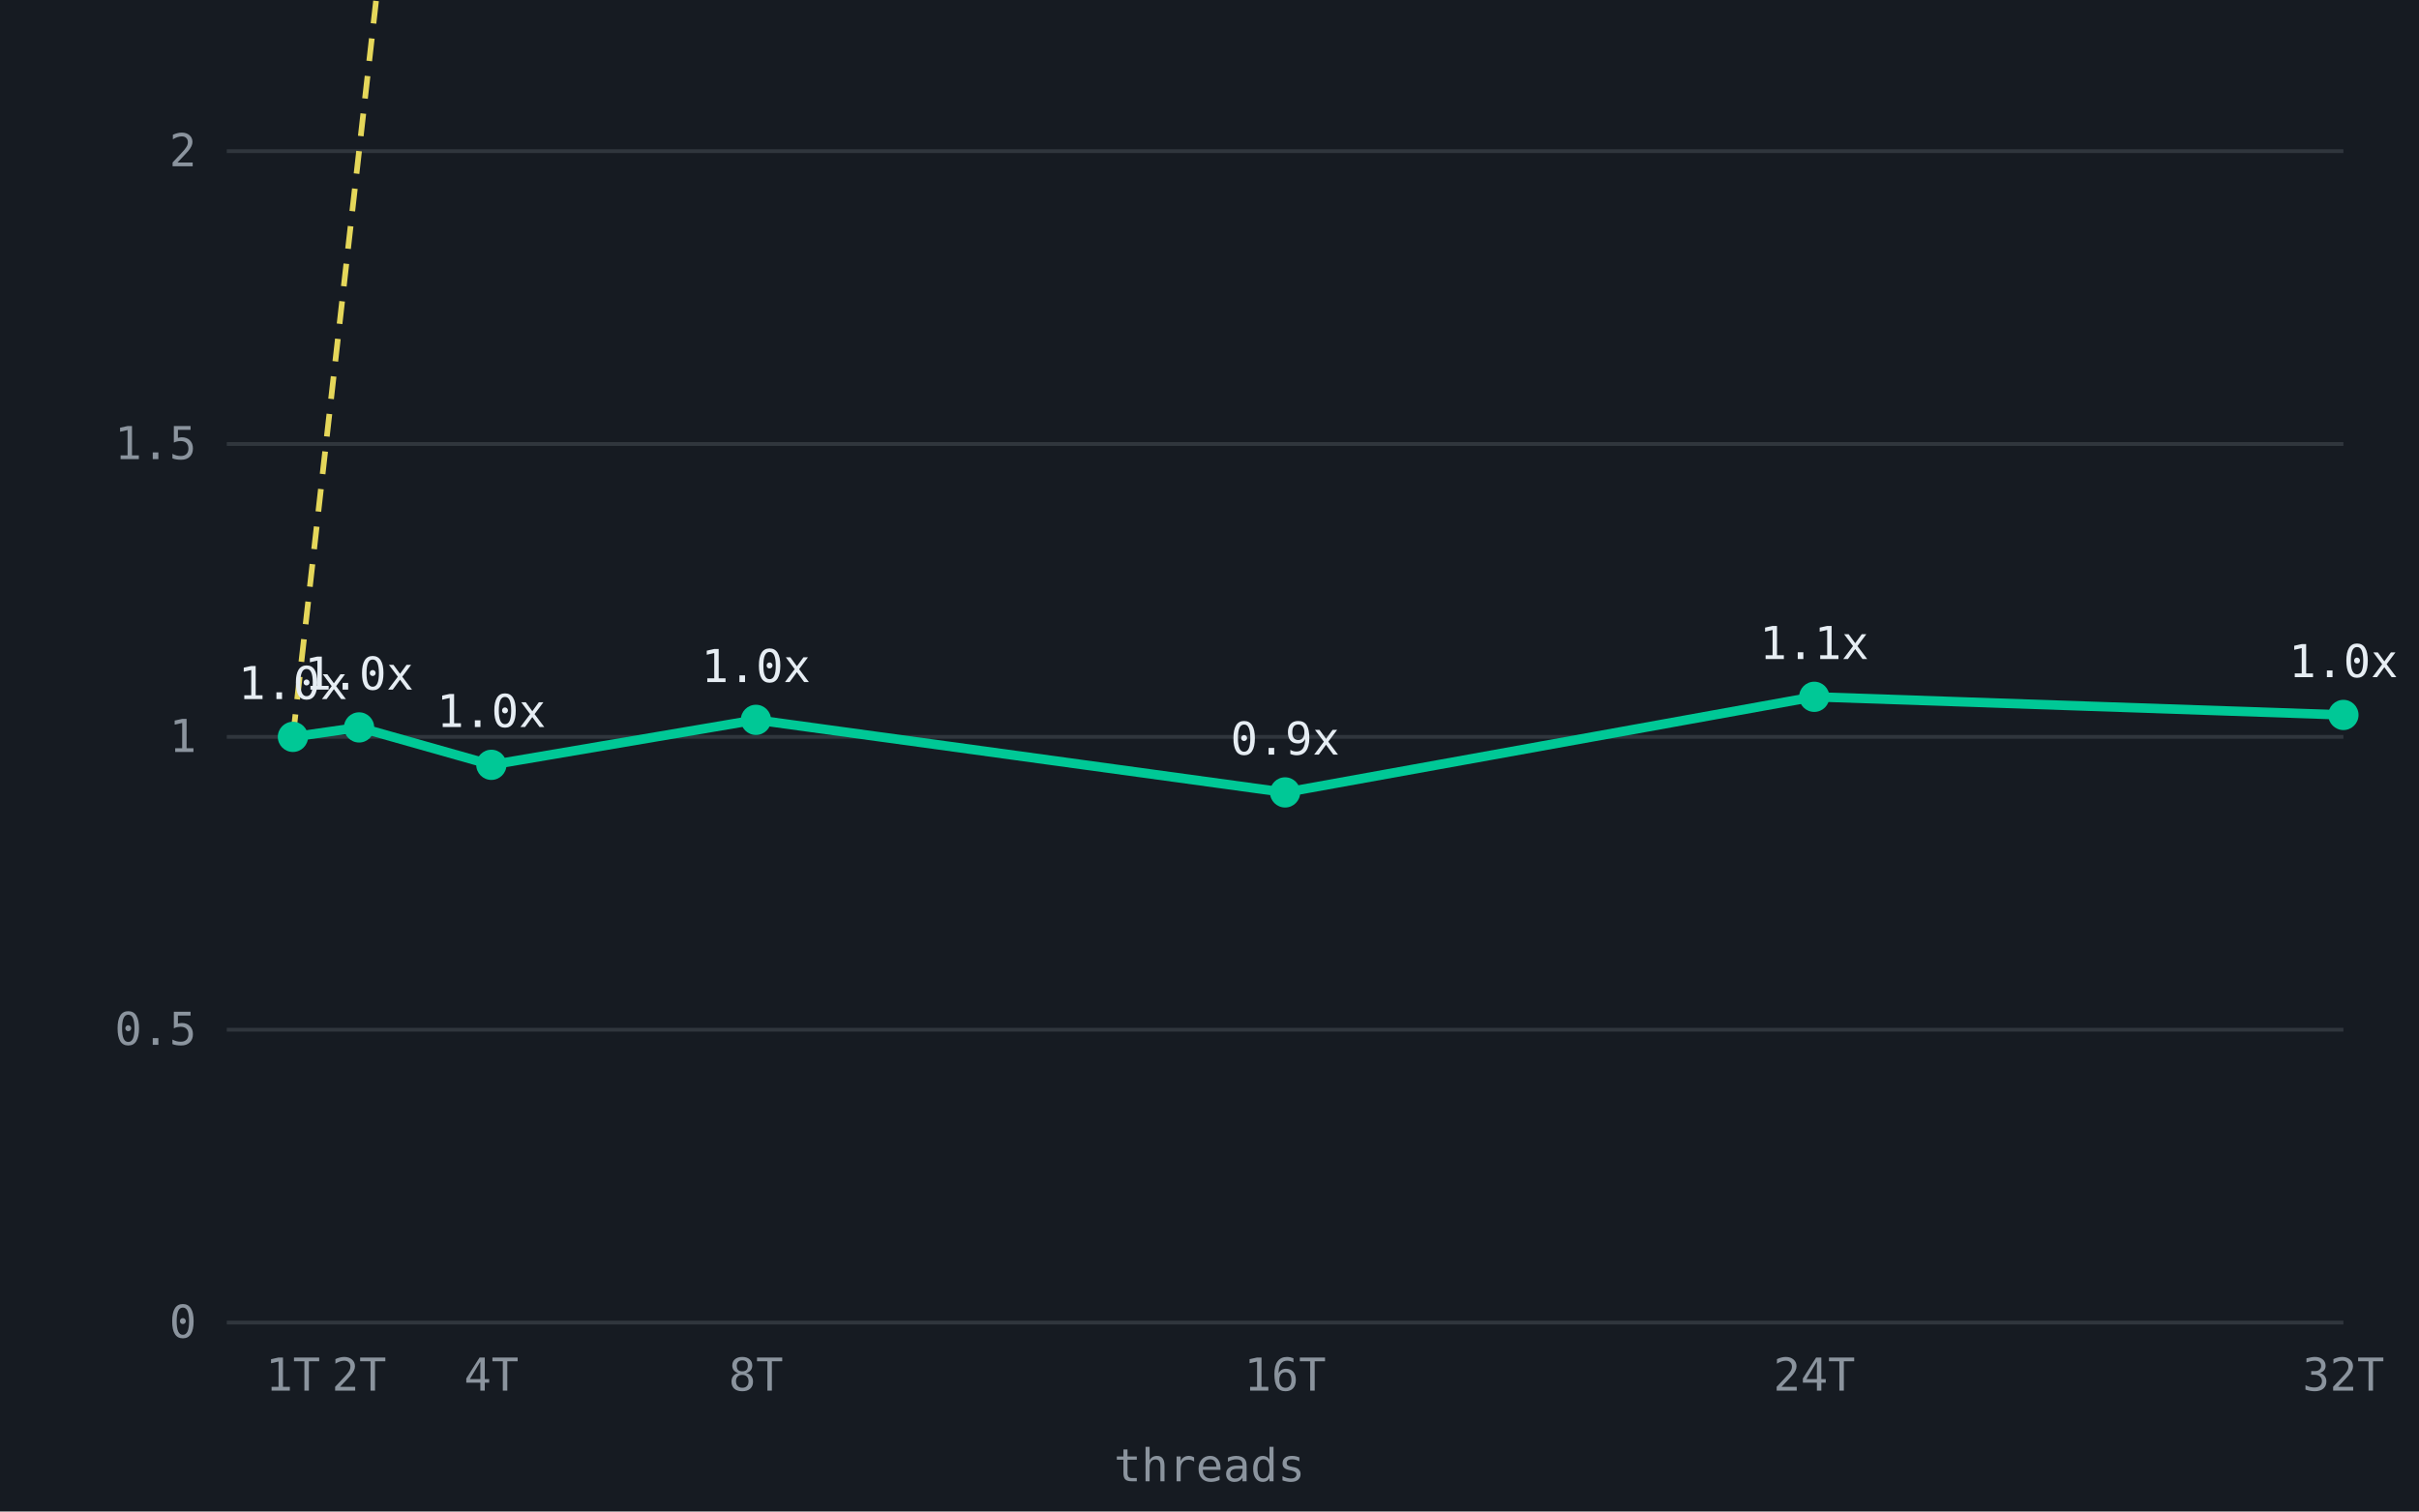
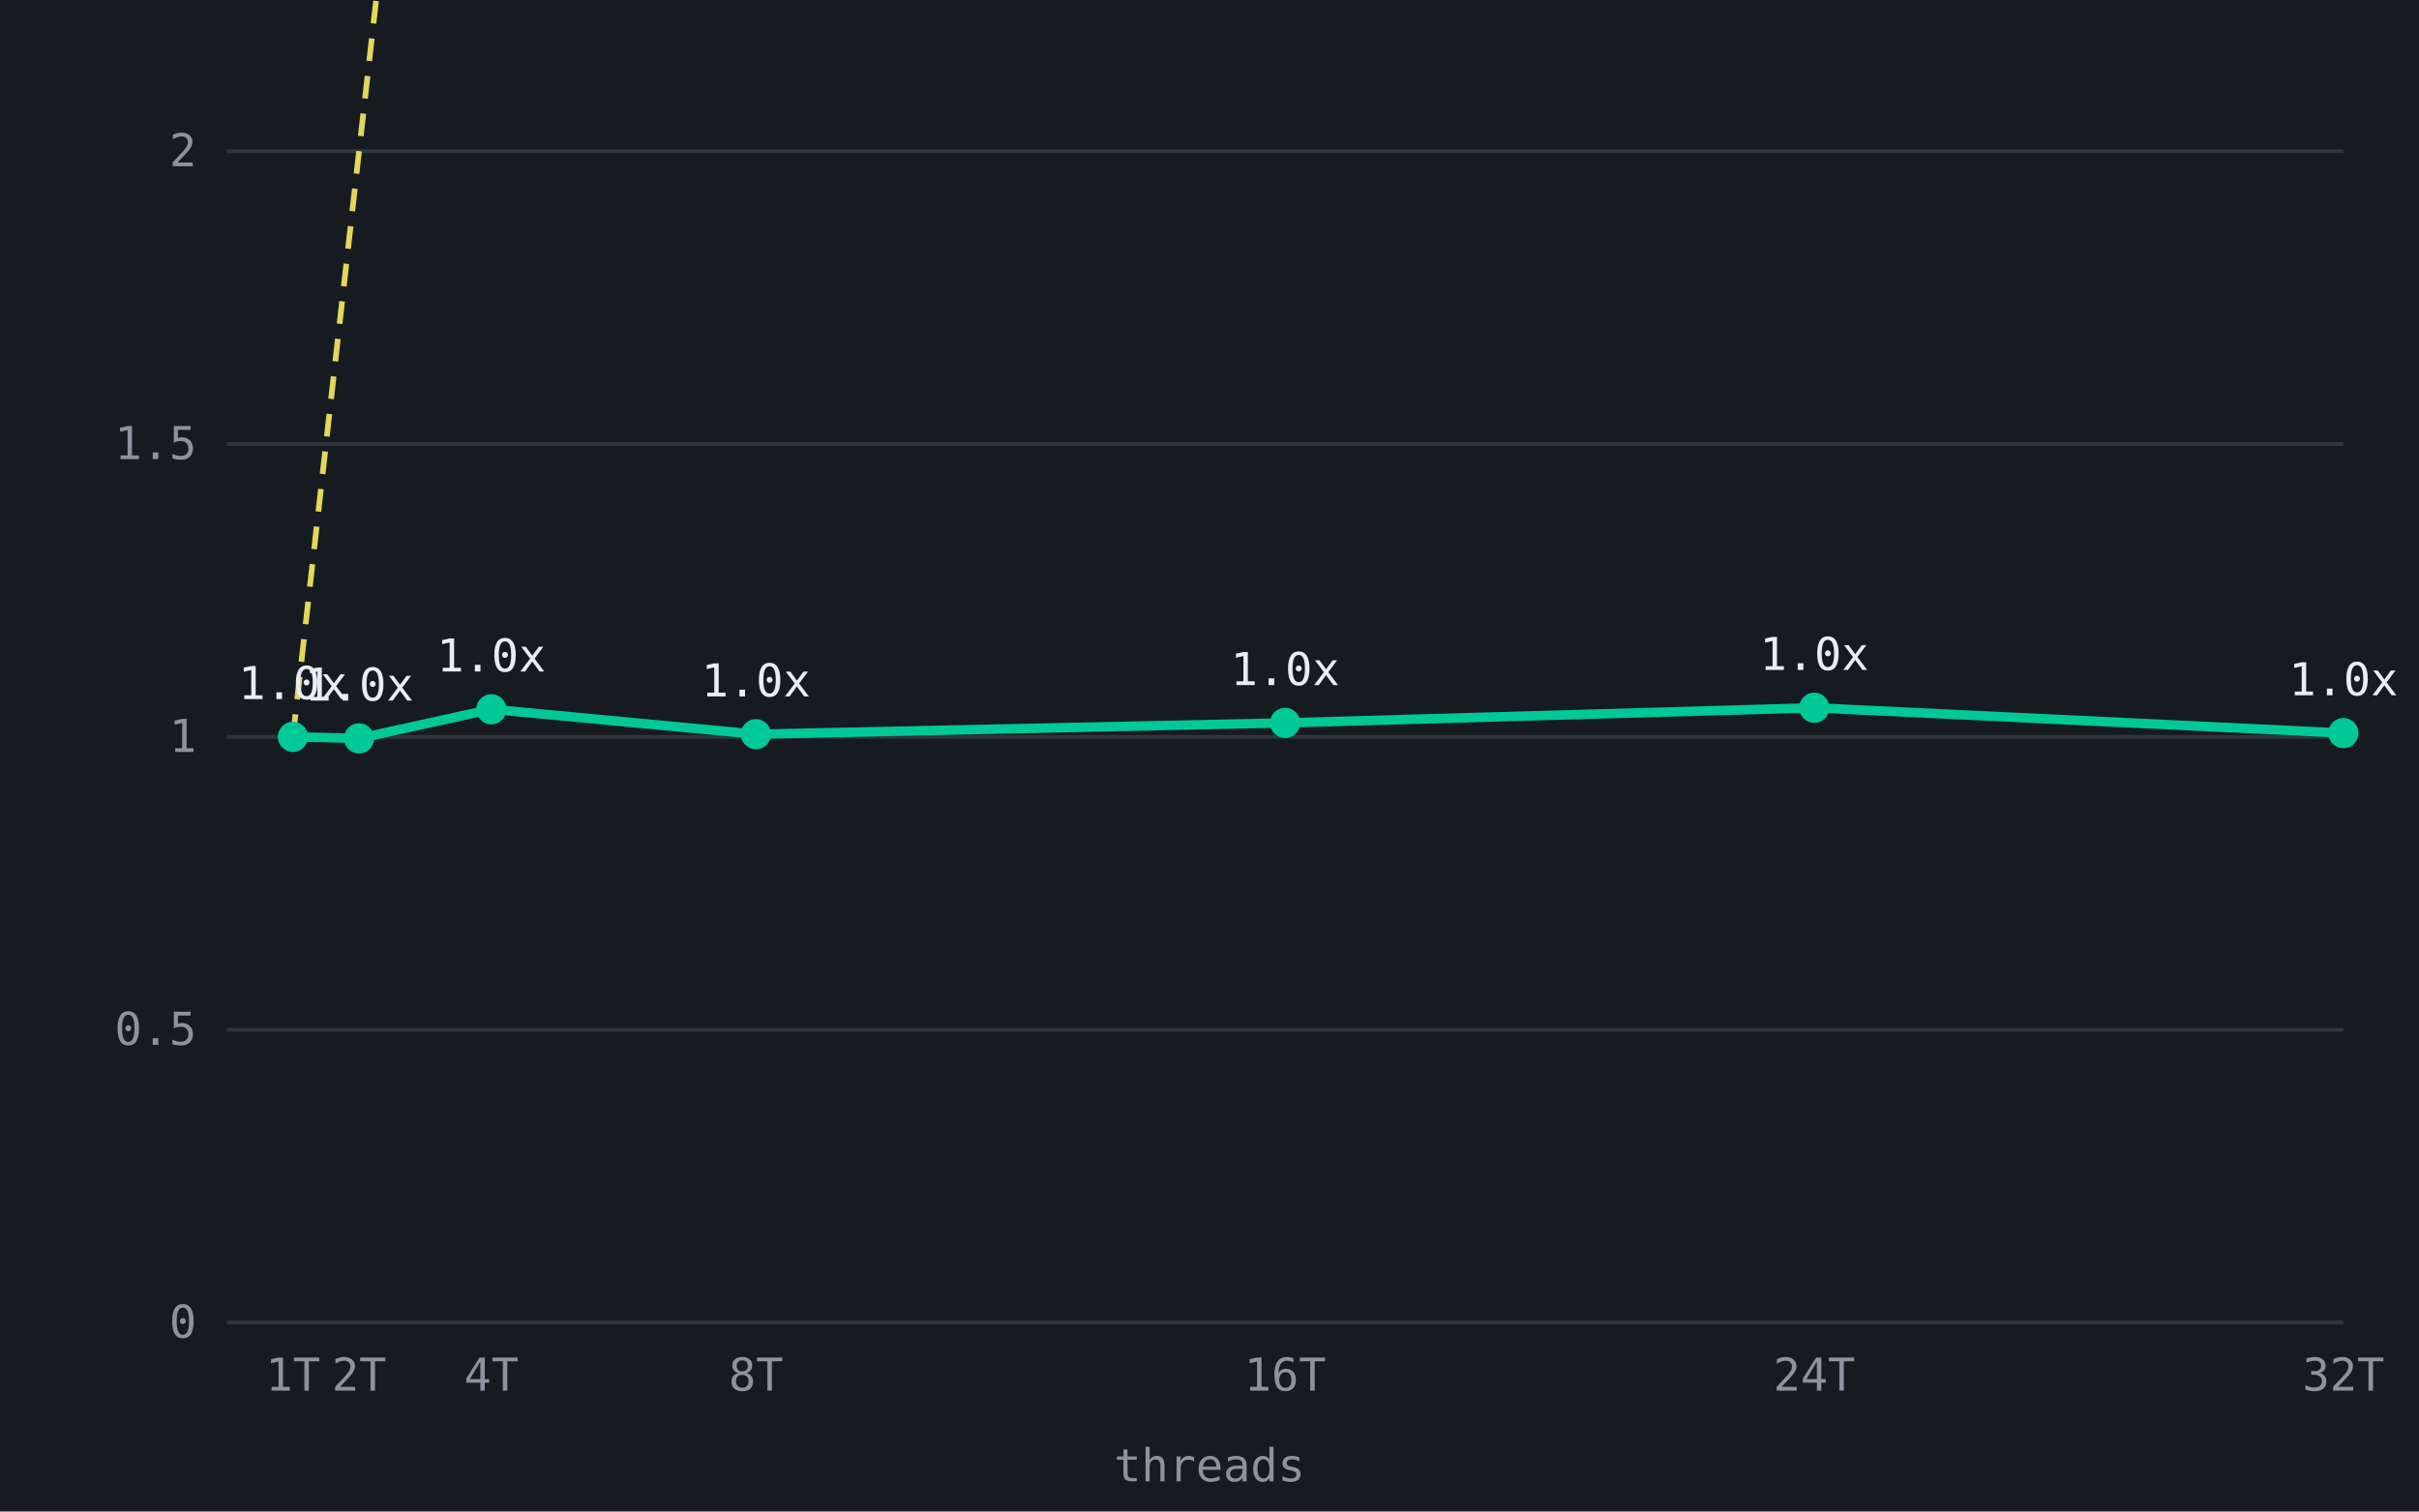
<svg xmlns="http://www.w3.org/2000/svg" width="640" height="400" font-family="ui-monospace,Consolas" font-size="12">
-   <text x="320.0" y="20" text-anchor="middle" fill="#e6edf3">matmul: speedup vs threads</text>
+   <text x="320" y="20" text-anchor="middle" fill="#e6edf3">matmul: speedup vs threads</text>
  <rect width="640" height="400" fill="#161b22" />
  <line x1="60" y1="350.0" x2="620" y2="350.0" stroke="#30363d" />
  <text x="52" y="354.0" text-anchor="end" fill="#8b949e">0</text>
  <line x1="60" y1="272.5" x2="620" y2="272.5" stroke="#30363d" />
  <text x="52" y="276.5" text-anchor="end" fill="#8b949e">0.5</text>
  <line x1="60" y1="195.0" x2="620" y2="195.0" stroke="#30363d" />
  <text x="52" y="199.0" text-anchor="end" fill="#8b949e">1</text>
  <line x1="60" y1="117.5" x2="620" y2="117.5" stroke="#30363d" />
  <text x="52" y="121.5" text-anchor="end" fill="#8b949e">1.5</text>
  <line x1="60" y1="40.0" x2="620" y2="40.0" stroke="#30363d" />
  <text x="52" y="44.0" text-anchor="end" fill="#8b949e">2</text>
  <line x1="77.5" y1="195.0" x2="620.0" y2="-4610.0" stroke="#E5D75A" stroke-dasharray="6 4" stroke-width="1.5" />
-   <polyline points="77.5,195.0 95.0,192.5 130.0,202.4 200.0,190.5 340.0,209.7 480.0,184.4 620.0,189.2" fill="none" stroke="#00C896" stroke-width="2.5" />
+   <polyline points="77.5,195.0 95.0,195.4 130.0,187.7 200.0,194.3 340.0,191.3 480.0,187.3 620.0,194.0" fill="none" stroke="#00C896" stroke-width="2.5" />
  <circle cx="77.5" cy="195.0" r="4" fill="#00C896" />
  <text x="77.5" y="185.0" text-anchor="middle" fill="#e6edf3">1.0x</text>
-   <circle cx="95.0" cy="192.5" r="4" fill="#00C896" />
-   <text x="95.0" y="182.5" text-anchor="middle" fill="#e6edf3">1.0x</text>
-   <circle cx="130.0" cy="202.4" r="4" fill="#00C896" />
-   <text x="130.0" y="192.4" text-anchor="middle" fill="#e6edf3">1.0x</text>
-   <circle cx="200.0" cy="190.5" r="4" fill="#00C896" />
-   <text x="200.0" y="180.5" text-anchor="middle" fill="#e6edf3">1.0x</text>
-   <circle cx="340.0" cy="209.7" r="4" fill="#00C896" />
-   <text x="340.0" y="199.7" text-anchor="middle" fill="#e6edf3">0.9x</text>
-   <circle cx="480.0" cy="184.4" r="4" fill="#00C896" />
-   <text x="480.0" y="174.4" text-anchor="middle" fill="#e6edf3">1.1x</text>
-   <circle cx="620.0" cy="189.2" r="4" fill="#00C896" />
-   <text x="620.0" y="179.2" text-anchor="middle" fill="#e6edf3">1.0x</text>
+   <circle cx="95.0" cy="195.4" r="4" fill="#00C896" />
+   <text x="95.0" y="185.4" text-anchor="middle" fill="#e6edf3">1.0x</text>
+   <circle cx="130.0" cy="187.7" r="4" fill="#00C896" />
+   <text x="130.0" y="177.7" text-anchor="middle" fill="#e6edf3">1.0x</text>
+   <circle cx="200.0" cy="194.3" r="4" fill="#00C896" />
+   <text x="200.0" y="184.3" text-anchor="middle" fill="#e6edf3">1.0x</text>
+   <circle cx="340.0" cy="191.3" r="4" fill="#00C896" />
+   <text x="340.0" y="181.3" text-anchor="middle" fill="#e6edf3">1.0x</text>
+   <circle cx="480.0" cy="187.3" r="4" fill="#00C896" />
+   <text x="480.0" y="177.3" text-anchor="middle" fill="#e6edf3">1.0x</text>
+   <circle cx="620.0" cy="194.0" r="4" fill="#00C896" />
+   <text x="620.0" y="184.0" text-anchor="middle" fill="#e6edf3">1.0x</text>
  <text x="77.5" y="368" text-anchor="middle" fill="#8b949e">1T</text>
  <text x="95.0" y="368" text-anchor="middle" fill="#8b949e">2T</text>
  <text x="130.0" y="368" text-anchor="middle" fill="#8b949e">4T</text>
  <text x="200.0" y="368" text-anchor="middle" fill="#8b949e">8T</text>
  <text x="340.0" y="368" text-anchor="middle" fill="#8b949e">16T</text>
  <text x="480.0" y="368" text-anchor="middle" fill="#8b949e">24T</text>
  <text x="620.0" y="368" text-anchor="middle" fill="#8b949e">32T</text>
-   <text x="320.0" y="392" text-anchor="middle" fill="#8b949e">threads</text>
+   <text x="320" y="392" text-anchor="middle" fill="#8b949e">threads</text>
</svg>
